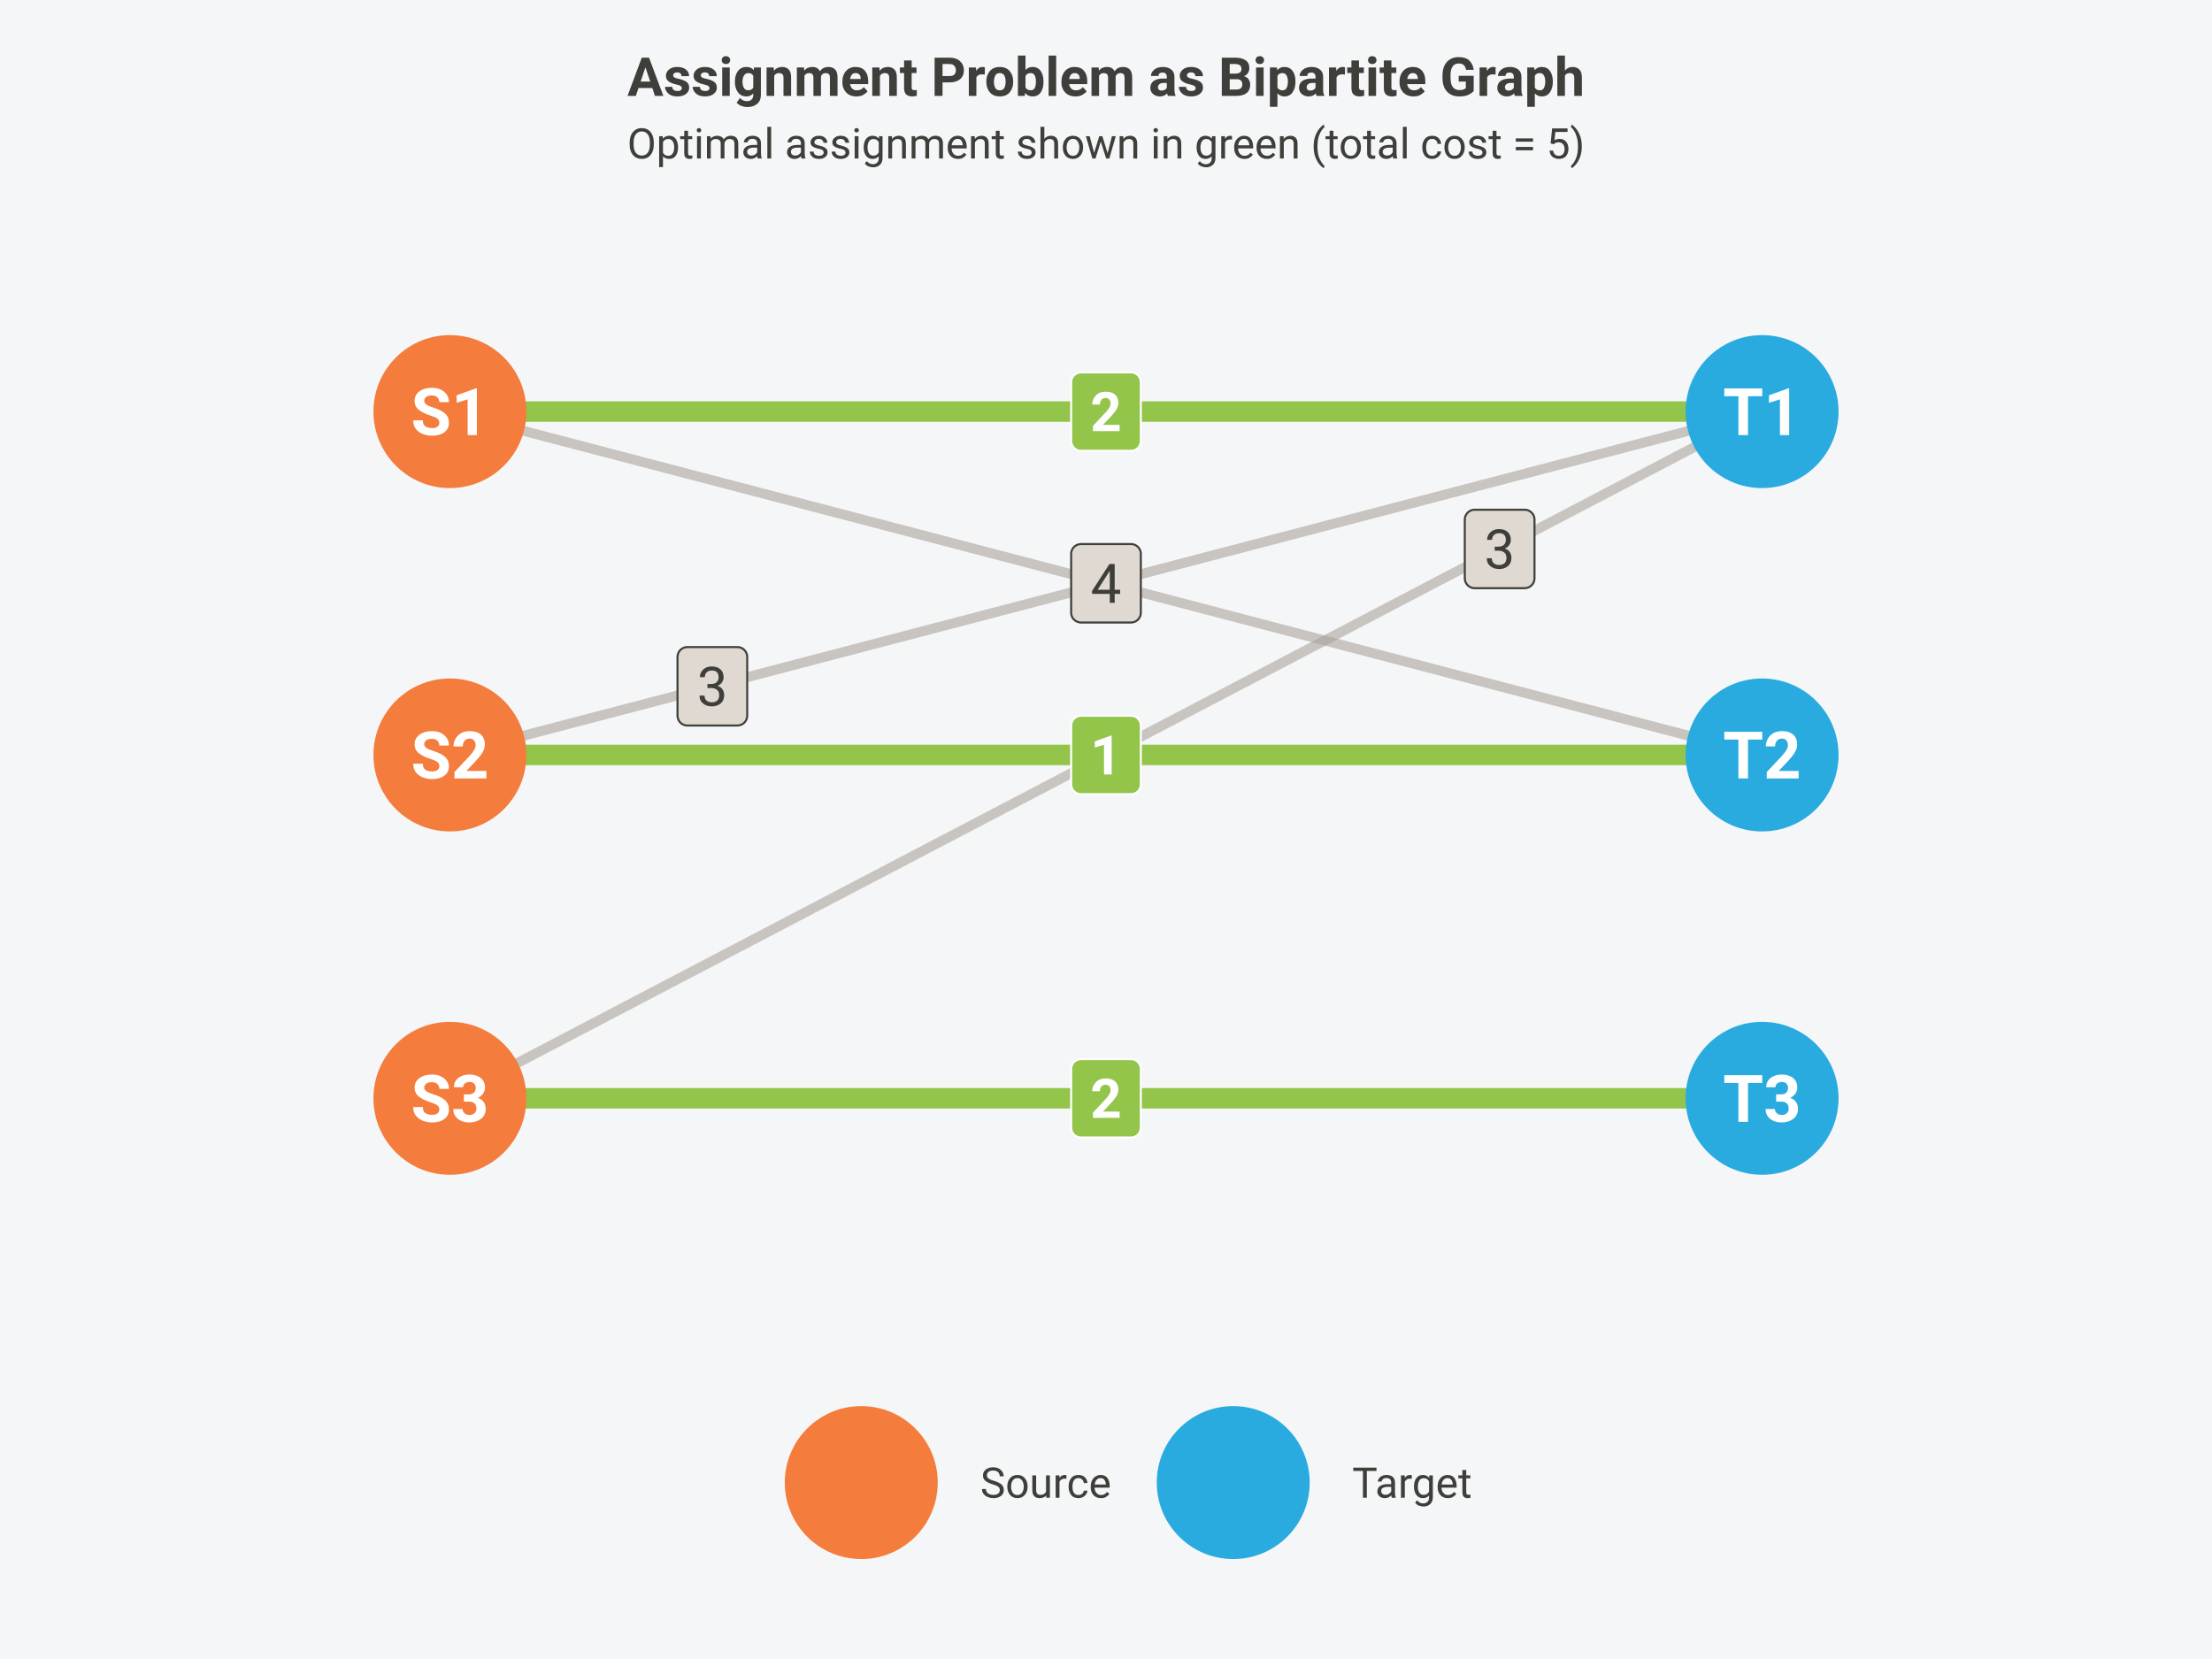
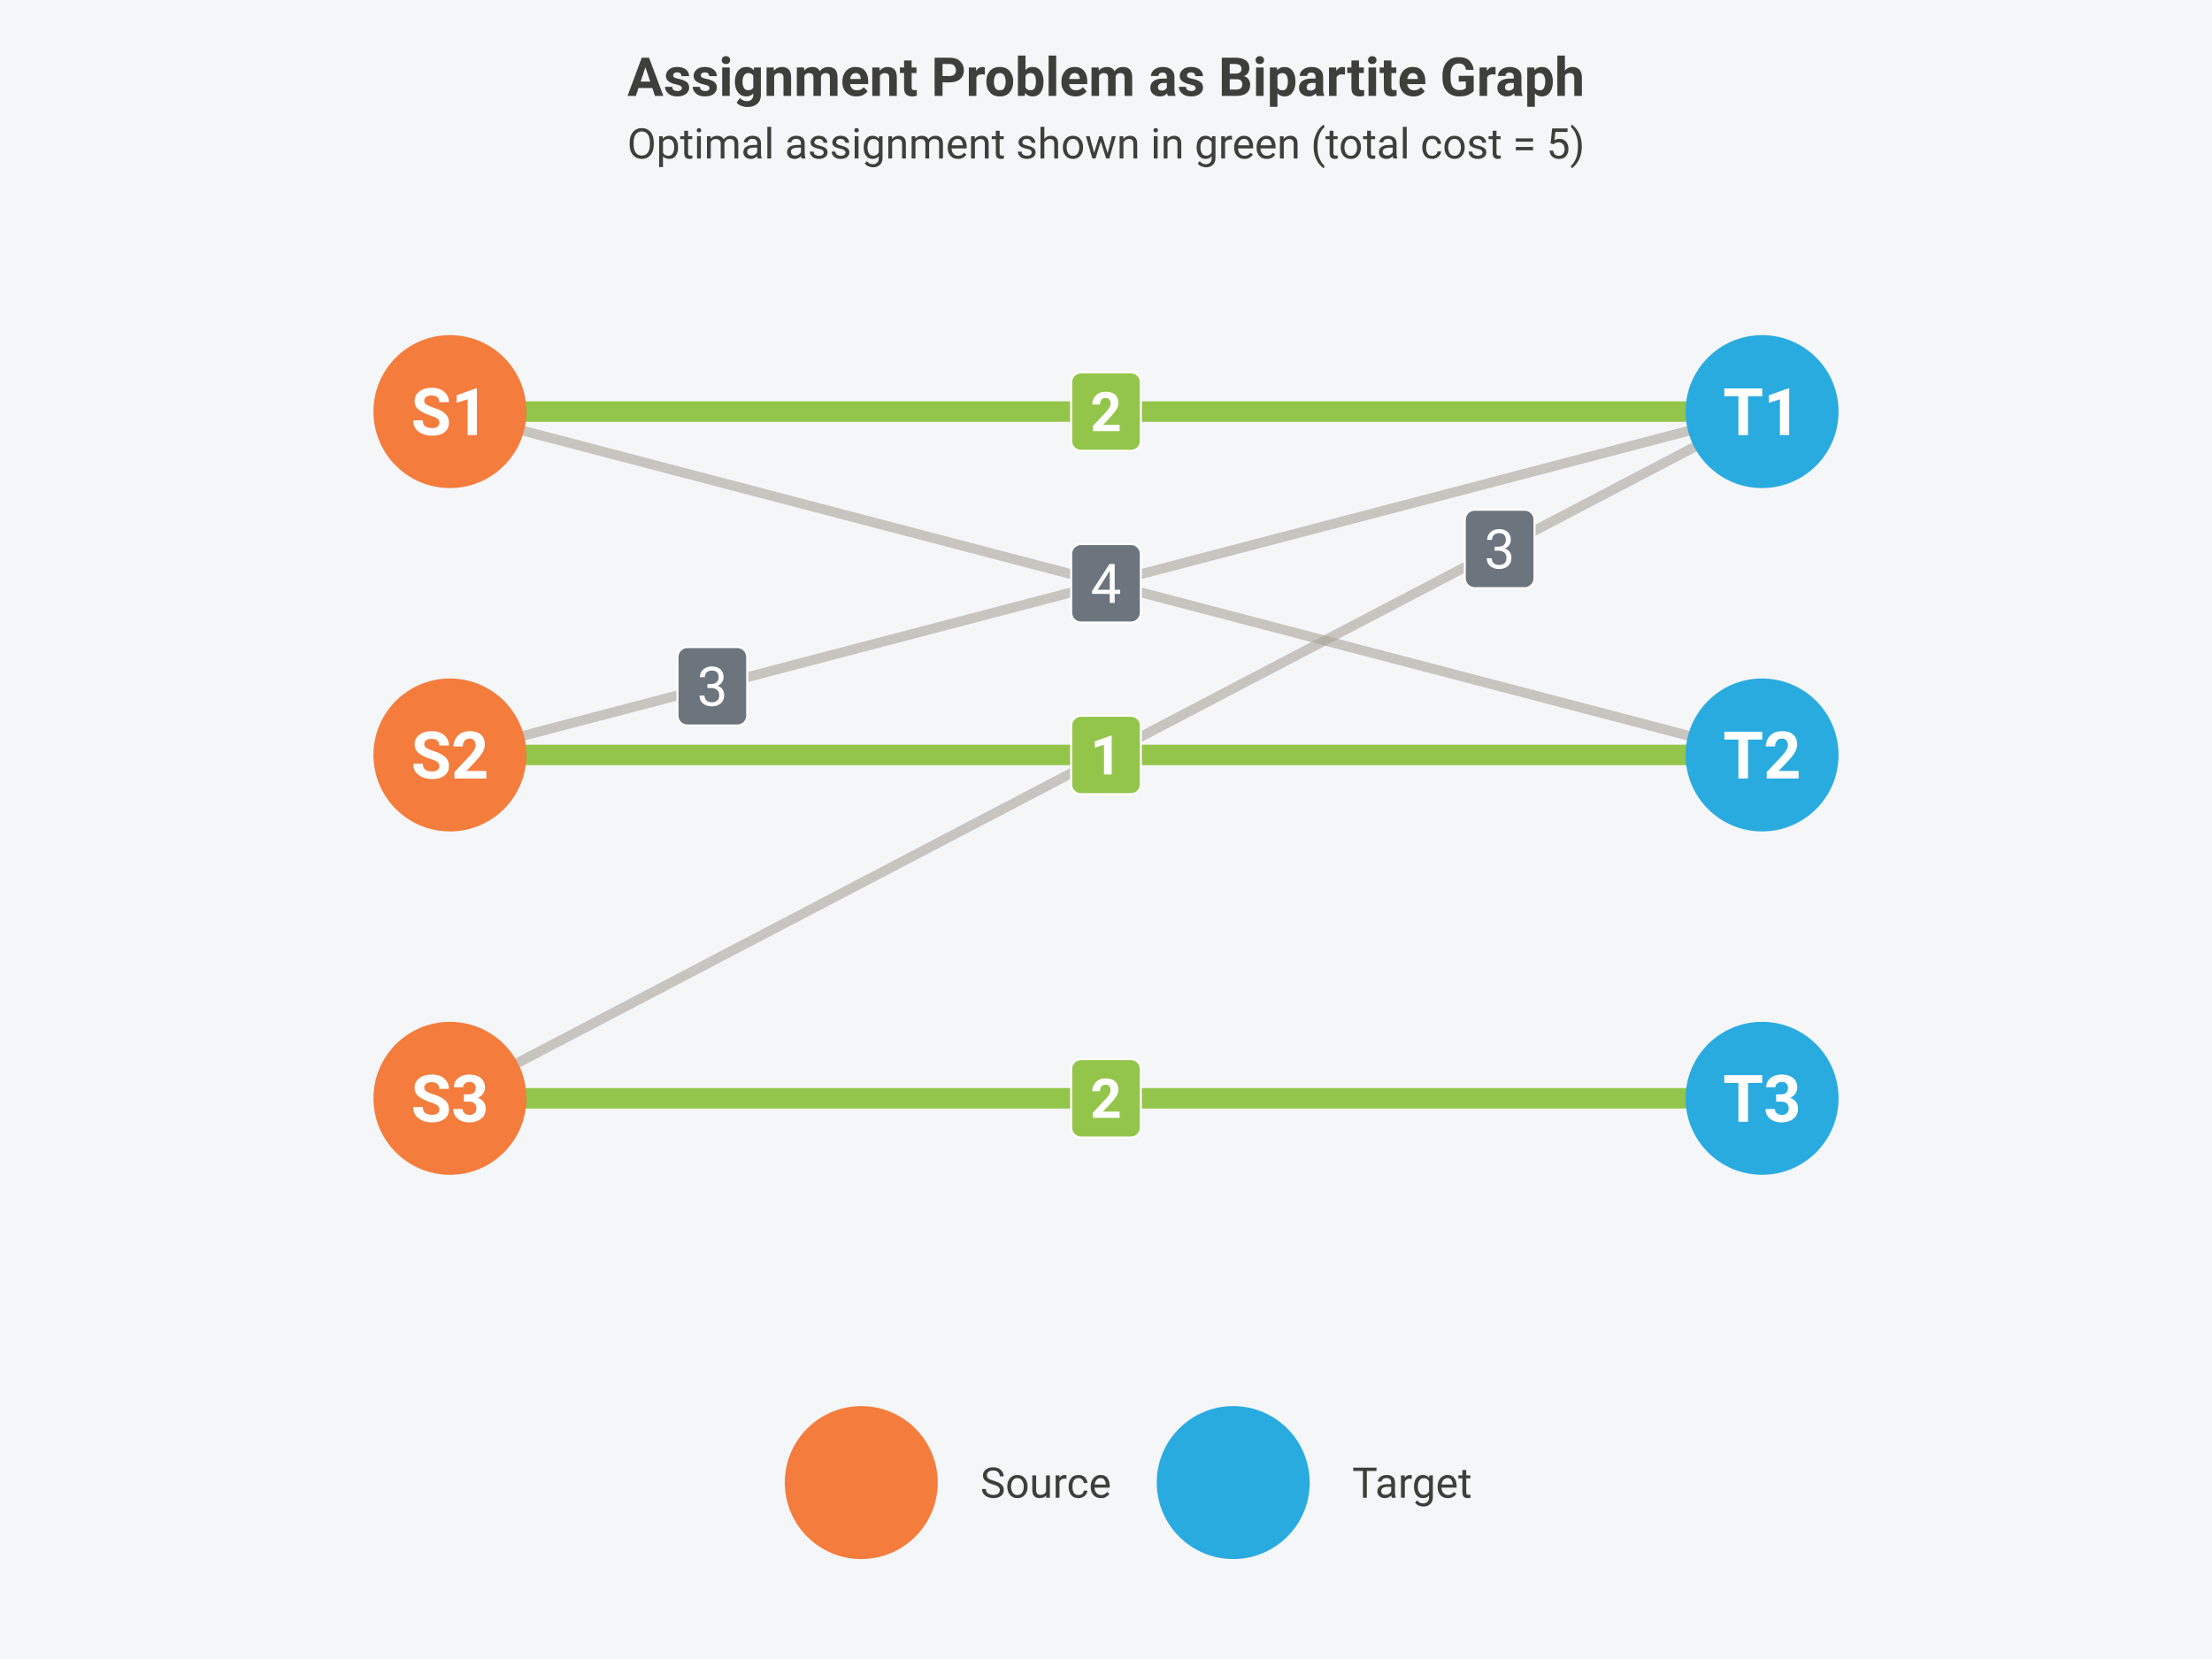
<svg xmlns="http://www.w3.org/2000/svg" width="576.00pt" height="432.00pt" viewBox="0 0 576.00 432.00">
  <g class="svglite">
    <defs>
      <style type="text/css">
    /* theme-aware-processed */
    .svglite line, .svglite polyline, .svglite polygon, .svglite path, .svglite circle {
      fill: none;
      stroke: #3E3F3A;
      stroke-linecap: round;
      stroke-linejoin: round;
      stroke-miterlimit: 10.00;
    }
    .svglite &gt; g &gt; rect {
      fill: none;
      stroke: #3E3F3A;
      stroke-linecap: round;
      stroke-linejoin: round;
      stroke-miterlimit: 10.00;
    }
    .svglite text {
      white-space: pre;
      fill: #3E3F3A;
    }
    .svglite g.glyphgroup path {
      fill: inherit;
      stroke: none;
    }
  </style>
    </defs>
    <rect width="100%" height="100%" style="stroke: none; fill: #F5F6F8;" />
    <defs>
      <clipPath id="cpMC4wMHw1NzYuMDB8MC4wMHw0MzIuMDA=">
        <rect x="0.00" y="0.00" width="576.00" height="432.00" />
      </clipPath>
    </defs>
    <g clip-path="url(#cpMC4wMHw1NzYuMDB8MC4wMHw0MzIuMDA=)">
      <rect x="0.00" y="0.00" width="576.00" height="432.00" style="stroke-width: 1.07; stroke: none;" /> fill: #F5F6F8;' /&gt;
</g>
    <defs>
      <clipPath id="cpMjQuOTF8NTUxLjA5fDQ5LjA3fDM0NC4xMQ==">
        <rect x="24.91" y="49.07" width="526.19" height="295.05" />
      </clipPath>
    </defs>
    <g clip-path="url(#cpMjQuOTF8NTUxLjA5fDQ5LjA3fDM0NC4xMQ==)">
      <rect x="24.91" y="49.07" width="526.19" height="295.05" style="stroke-width: 1.07; stroke: none;" /> fill: #F5F6F8;' /&gt;
<line x1="117.16" y1="107.18" x2="458.84" y2="196.59" style="stroke-width: 2.56; stroke: #AAA49B; stroke-opacity: 0.60; stroke-linecap: butt;" />
      <line x1="117.16" y1="196.59" x2="458.84" y2="107.18" style="stroke-width: 2.56; stroke: #AAA49B; stroke-opacity: 0.60; stroke-linecap: butt;" />
      <line x1="117.16" y1="286.00" x2="458.84" y2="107.18" style="stroke-width: 2.56; stroke: #AAA49B; stroke-opacity: 0.60; stroke-linecap: butt;" />
      <line x1="117.16" y1="107.18" x2="458.84" y2="107.18" style="stroke-width: 5.33; stroke: #93C54B; stroke-linecap: butt;" />
      <line x1="117.16" y1="196.59" x2="458.84" y2="196.59" style="stroke-width: 5.33; stroke: #93C54B; stroke-linecap: butt;" />
      <line x1="117.16" y1="286.00" x2="458.84" y2="286.00" style="stroke-width: 5.33; stroke: #93C54B; stroke-linecap: butt;" />
-       <polygon points="281.49,162.10 294.51,162.10 294.41,162.10 294.82,162.08 295.23,162.00 295.61,161.85 295.97,161.64 296.29,161.38 296.56,161.07 296.78,160.73 296.94,160.35 297.04,159.95 297.07,159.54 297.07,159.54 297.07,144.23 297.07,144.23 297.04,143.82 296.94,143.42 296.78,143.04 296.56,142.70 296.29,142.39 295.97,142.13 295.61,141.92 295.23,141.77 294.82,141.69 294.51,141.67 281.49,141.67 281.79,141.69 281.38,141.68 280.97,141.73 280.58,141.84 280.21,142.02 279.87,142.25 279.57,142.54 279.32,142.87 279.13,143.23 279.00,143.62 278.93,144.03 278.93,144.23 278.93,159.54 278.93,159.33 278.93,159.74 279.00,160.15 279.13,160.54 279.32,160.91 279.57,161.23 279.87,161.52 280.21,161.75 280.58,161.93 280.97,162.05 281.38,162.10 " style="stroke-width: 0.53; stroke: #3E3F3A; fill: #DFD9D2;" />
-       <text x="288.00" y="156.98" text-anchor="middle" style="font-size: 14.23px;fill: #3E3F3A; font-family: &quot;Roboto&quot;, -apple-system, BlinkMacSystemFont, &quot;Segoe UI&quot;, system-ui, sans-serif;" textLength="7.91px" lengthAdjust="spacingAndGlyphs">4</text>
-       <polygon points="178.98,188.92 192.01,188.92 191.91,188.92 192.32,188.90 192.72,188.82 193.11,188.67 193.46,188.47 193.78,188.21 194.06,187.90 194.28,187.55 194.44,187.17 194.54,186.77 194.57,186.36 194.57,186.36 194.57,171.06 194.57,171.06 194.54,170.65 194.44,170.25 194.28,169.87 194.06,169.52 193.78,169.21 193.46,168.95 193.11,168.74 192.72,168.60 192.32,168.51 192.01,168.50 178.98,168.50 179.29,168.51 178.88,168.50 178.47,168.55 178.07,168.66 177.70,168.84 177.36,169.07 177.07,169.36 176.82,169.69 176.63,170.05 176.50,170.44 176.43,170.85 176.42,171.06 176.42,186.36 176.43,186.15 176.43,186.57 176.50,186.97 176.63,187.36 176.82,187.73 177.07,188.06 177.36,188.34 177.70,188.58 178.07,188.75 178.47,188.87 178.88,188.92 " style="stroke-width: 0.53; stroke: #3E3F3A; fill: #DFD9D2;" />
-       <text x="185.50" y="183.80" text-anchor="middle" style="font-size: 14.23px;fill: #3E3F3A; font-family: &quot;Roboto&quot;, -apple-system, BlinkMacSystemFont, &quot;Segoe UI&quot;, system-ui, sans-serif;" textLength="7.91px" lengthAdjust="spacingAndGlyphs">3</text>
-       <polygon points="383.99,153.16 397.02,153.16 396.91,153.15 397.33,153.14 397.73,153.06 398.12,152.91 398.47,152.70 398.79,152.44 399.06,152.13 399.29,151.79 399.45,151.41 399.55,151.01 399.58,150.60 399.58,150.60 399.58,135.29 399.58,135.29 399.55,134.88 399.45,134.48 399.29,134.10 399.06,133.76 398.79,133.45 398.47,133.19 398.12,132.98 397.73,132.83 397.33,132.75 397.02,132.73 383.99,132.73 384.30,132.75 383.89,132.73 383.48,132.78 383.08,132.90 382.71,133.08 382.37,133.31 382.07,133.60 381.83,133.92 381.63,134.29 381.50,134.68 381.44,135.09 381.43,135.29 381.43,150.60 381.44,150.39 381.44,150.80 381.50,151.21 381.63,151.60 381.83,151.96 382.07,152.29 382.37,152.58 382.71,152.81 383.08,152.99 383.48,153.10 383.89,153.15 " style="stroke-width: 0.53; stroke: #3E3F3A; fill: #DFD9D2;" />
-       <text x="390.50" y="148.04" text-anchor="middle" style="font-size: 14.23px;fill: #3E3F3A; font-family: &quot;Roboto&quot;, -apple-system, BlinkMacSystemFont, &quot;Segoe UI&quot;, system-ui, sans-serif;" textLength="7.91px" lengthAdjust="spacingAndGlyphs">3</text>
+       <polygon points="281.49,162.10 294.51,162.10 294.41,162.10 294.82,162.08 295.23,162.00 295.61,161.85 295.97,161.64 296.29,161.38 296.56,161.07 296.78,160.73 296.94,160.35 297.04,159.95 297.07,159.54 297.07,159.54 297.07,144.23 297.07,144.23 297.04,143.82 296.94,143.42 296.78,143.04 296.56,142.70 296.29,142.39 295.97,142.13 295.61,141.92 295.23,141.77 294.82,141.69 294.51,141.67 281.49,141.67 281.79,141.69 281.38,141.68 280.97,141.73 280.58,141.84 280.21,142.02 279.87,142.25 279.57,142.54 279.32,142.87 279.13,143.23 279.00,143.62 278.93,144.03 278.93,144.23 278.93,159.54 278.93,159.33 278.93,159.74 279.00,160.15 279.13,160.54 279.32,160.91 279.57,161.23 279.87,161.52 280.21,161.75 280.58,161.93 280.97,162.05 281.38,162.10 " style="stroke-width: 0.53; stroke: #FFFFFF; fill: #6C757D;" />
+       <text x="288.00" y="156.98" text-anchor="middle" style="font-size: 14.23px;fill: #FFFFFF; font-family: &quot;Roboto&quot;, -apple-system, BlinkMacSystemFont, &quot;Segoe UI&quot;, system-ui, sans-serif;" textLength="7.91px" lengthAdjust="spacingAndGlyphs">4</text>
+       <polygon points="178.98,188.92 192.01,188.92 191.91,188.92 192.32,188.90 192.72,188.82 193.11,188.67 193.46,188.47 193.78,188.21 194.06,187.90 194.28,187.55 194.44,187.17 194.54,186.77 194.57,186.36 194.57,186.36 194.57,171.06 194.57,171.06 194.54,170.65 194.44,170.25 194.28,169.87 194.06,169.52 193.78,169.21 193.46,168.95 193.11,168.74 192.72,168.60 192.32,168.51 192.01,168.50 178.98,168.50 179.29,168.51 178.88,168.50 178.47,168.55 178.07,168.66 177.70,168.84 177.36,169.07 177.07,169.36 176.82,169.69 176.63,170.05 176.50,170.44 176.43,170.85 176.42,171.06 176.42,186.36 176.43,186.15 176.43,186.57 176.50,186.97 176.63,187.36 176.82,187.73 177.07,188.06 177.36,188.34 177.70,188.58 178.07,188.75 178.47,188.87 178.88,188.92 " style="stroke-width: 0.53; stroke: #FFFFFF; fill: #6C757D;" />
+       <text x="185.50" y="183.80" text-anchor="middle" style="font-size: 14.23px;fill: #FFFFFF; font-family: &quot;Roboto&quot;, -apple-system, BlinkMacSystemFont, &quot;Segoe UI&quot;, system-ui, sans-serif;" textLength="7.91px" lengthAdjust="spacingAndGlyphs">3</text>
+       <polygon points="383.99,153.16 397.02,153.16 396.91,153.15 397.33,153.14 397.73,153.06 398.12,152.91 398.47,152.70 398.79,152.44 399.06,152.13 399.29,151.79 399.45,151.41 399.55,151.01 399.58,150.60 399.58,150.60 399.58,135.29 399.58,135.29 399.55,134.88 399.45,134.48 399.29,134.10 399.06,133.76 398.79,133.45 398.47,133.19 398.12,132.98 397.73,132.83 397.33,132.75 397.02,132.73 383.99,132.73 384.30,132.75 383.89,132.73 383.48,132.78 383.08,132.90 382.71,133.08 382.37,133.31 382.07,133.60 381.83,133.92 381.63,134.29 381.50,134.68 381.44,135.09 381.43,135.29 381.43,150.60 381.44,150.39 381.44,150.80 381.50,151.21 381.63,151.60 381.83,151.96 382.07,152.29 382.37,152.58 382.71,152.81 383.08,152.99 383.48,153.10 383.89,153.15 " style="stroke-width: 0.53; stroke: #FFFFFF; fill: #6C757D;" />
+       <text x="390.50" y="148.04" text-anchor="middle" style="font-size: 14.23px;fill: #FFFFFF; font-family: &quot;Roboto&quot;, -apple-system, BlinkMacSystemFont, &quot;Segoe UI&quot;, system-ui, sans-serif;" textLength="7.91px" lengthAdjust="spacingAndGlyphs">3</text>
      <polygon points="281.49,117.39 294.51,117.39 294.41,117.39 294.82,117.37 295.23,117.29 295.61,117.15 295.97,116.94 296.29,116.68 296.56,116.37 296.78,116.02 296.94,115.64 297.04,115.24 297.07,114.83 297.07,114.83 297.07,99.53 297.07,99.53 297.04,99.12 296.94,98.72 296.78,98.34 296.56,97.99 296.29,97.68 295.97,97.42 295.61,97.22 295.23,97.07 294.82,96.99 294.51,96.97 281.49,96.97 281.79,96.99 281.38,96.97 280.97,97.02 280.58,97.14 280.21,97.31 279.87,97.55 279.57,97.83 279.32,98.16 279.13,98.53 279.00,98.92 278.93,99.32 278.93,99.53 278.93,114.83 278.93,114.63 278.93,115.04 279.00,115.45 279.13,115.84 279.32,116.20 279.57,116.53 279.87,116.82 280.21,117.05 280.58,117.23 280.97,117.34 281.38,117.39 " style="stroke-width: 0.53; stroke: #FFFFFF; fill: #93C54B;" />
      <text x="288.00" y="112.27" text-anchor="middle" style="font-size: 14.23px; font-weight: bold;fill: #FFFFFF; font-family: &quot;Roboto&quot;, -apple-system, BlinkMacSystemFont, &quot;Segoe UI&quot;, system-ui, sans-serif;" textLength="7.91px" lengthAdjust="spacingAndGlyphs">2</text>
      <polygon points="281.49,206.80 294.51,206.80 294.41,206.80 294.82,206.78 295.23,206.70 295.61,206.55 295.97,206.35 296.29,206.09 296.56,205.78 296.78,205.43 296.94,205.05 297.04,204.65 297.07,204.24 297.07,204.24 297.07,188.94 297.07,188.94 297.04,188.53 296.94,188.13 296.78,187.75 296.56,187.40 296.29,187.09 295.97,186.83 295.61,186.63 295.23,186.48 294.82,186.40 294.51,186.38 281.49,186.38 281.79,186.40 281.38,186.38 280.97,186.43 280.58,186.54 280.21,186.72 279.87,186.96 279.57,187.24 279.32,187.57 279.13,187.94 279.00,188.33 278.93,188.73 278.93,188.94 278.93,204.24 278.93,204.04 278.93,204.45 279.00,204.85 279.13,205.24 279.32,205.61 279.57,205.94 279.87,206.22 280.21,206.46 280.58,206.64 280.97,206.75 281.38,206.80 " style="stroke-width: 0.53; stroke: #FFFFFF; fill: #93C54B;" />
      <text x="288.00" y="201.68" text-anchor="middle" style="font-size: 14.23px; font-weight: bold;fill: #FFFFFF; font-family: &quot;Roboto&quot;, -apple-system, BlinkMacSystemFont, &quot;Segoe UI&quot;, system-ui, sans-serif;" textLength="7.91px" lengthAdjust="spacingAndGlyphs">1</text>
      <polygon points="281.49,296.21 294.51,296.21 294.41,296.21 294.82,296.19 295.23,296.11 295.61,295.96 295.97,295.76 296.29,295.50 296.56,295.19 296.78,294.84 296.94,294.46 297.04,294.06 297.07,293.65 297.07,293.65 297.07,278.35 297.07,278.35 297.04,277.94 296.94,277.54 296.78,277.16 296.56,276.81 296.29,276.50 295.97,276.24 295.61,276.03 295.23,275.89 294.82,275.81 294.51,275.79 281.49,275.79 281.79,275.81 281.38,275.79 280.97,275.84 280.58,275.95 280.21,276.13 279.87,276.36 279.57,276.65 279.32,276.98 279.13,277.34 279.00,277.73 278.93,278.14 278.93,278.35 278.93,293.65 278.93,293.44 278.93,293.86 279.00,294.26 279.13,294.65 279.32,295.02 279.57,295.35 279.87,295.63 280.21,295.87 280.58,296.04 280.97,296.16 281.38,296.21 " style="stroke-width: 0.53; stroke: #FFFFFF; fill: #93C54B;" />
      <text x="288.00" y="291.09" text-anchor="middle" style="font-size: 14.23px; font-weight: bold;fill: #FFFFFF; font-family: &quot;Roboto&quot;, -apple-system, BlinkMacSystemFont, &quot;Segoe UI&quot;, system-ui, sans-serif;" textLength="7.91px" lengthAdjust="spacingAndGlyphs">2</text>
      <circle cx="117.16" cy="107.18" r="19.56" style="stroke-width: 0.71; stroke: #F47C3C; fill: #F47C3C;" />
      <circle cx="117.16" cy="196.59" r="19.56" style="stroke-width: 0.71; stroke: #F47C3C; fill: #F47C3C;" />
      <circle cx="117.16" cy="286.00" r="19.56" style="stroke-width: 0.71; stroke: #F47C3C; fill: #F47C3C;" />
      <circle cx="458.84" cy="107.18" r="19.56" style="stroke-width: 0.71; stroke: #29ABE0; fill: #29ABE0;" />
      <circle cx="458.84" cy="196.59" r="19.56" style="stroke-width: 0.71; stroke: #29ABE0; fill: #29ABE0;" />
      <circle cx="458.84" cy="286.00" r="19.56" style="stroke-width: 0.71; stroke: #29ABE0; fill: #29ABE0;" />
      <text x="117.16" y="113.29" text-anchor="middle" style="font-size: 17.07px; font-weight: bold;fill: #FFFFFF; font-family: &quot;Roboto&quot;, -apple-system, BlinkMacSystemFont, &quot;Segoe UI&quot;, system-ui, sans-serif;" textLength="20.86px" lengthAdjust="spacingAndGlyphs">S1</text>
      <text x="117.16" y="202.70" text-anchor="middle" style="font-size: 17.07px; font-weight: bold;fill: #FFFFFF; font-family: &quot;Roboto&quot;, -apple-system, BlinkMacSystemFont, &quot;Segoe UI&quot;, system-ui, sans-serif;" textLength="20.86px" lengthAdjust="spacingAndGlyphs">S2</text>
      <text x="117.16" y="292.11" text-anchor="middle" style="font-size: 17.07px; font-weight: bold;fill: #FFFFFF; font-family: &quot;Roboto&quot;, -apple-system, BlinkMacSystemFont, &quot;Segoe UI&quot;, system-ui, sans-serif;" textLength="20.86px" lengthAdjust="spacingAndGlyphs">S3</text>
      <text x="458.84" y="113.29" text-anchor="middle" style="font-size: 17.07px; font-weight: bold;fill: #FFFFFF; font-family: &quot;Roboto&quot;, -apple-system, BlinkMacSystemFont, &quot;Segoe UI&quot;, system-ui, sans-serif;" textLength="19.91px" lengthAdjust="spacingAndGlyphs">T1</text>
      <text x="458.84" y="202.70" text-anchor="middle" style="font-size: 17.07px; font-weight: bold;fill: #FFFFFF; font-family: &quot;Roboto&quot;, -apple-system, BlinkMacSystemFont, &quot;Segoe UI&quot;, system-ui, sans-serif;" textLength="19.91px" lengthAdjust="spacingAndGlyphs">T2</text>
      <text x="458.84" y="292.11" text-anchor="middle" style="font-size: 17.07px; font-weight: bold;fill: #FFFFFF; font-family: &quot;Roboto&quot;, -apple-system, BlinkMacSystemFont, &quot;Segoe UI&quot;, system-ui, sans-serif;" textLength="19.91px" lengthAdjust="spacingAndGlyphs">T3</text>
    </g>
    <g clip-path="url(#cpMC4wMHw1NzYuMDB8MC4wMHw0MzIuMDA=)">
      <rect x="187.80" y="355.07" width="200.39" height="61.98" style="stroke-width: 0.75; stroke: none;" /> fill: #F5F6F8;' /&gt;
<rect x="187.80" y="355.07" width="200.39" height="61.98" style="stroke-width: 1.07; stroke: none;" /> fill: #F5F6F8;' /&gt;
<circle cx="224.27" cy="386.06" r="19.56" style="stroke-width: 0.71; stroke: #F47C3C; fill: #F47C3C;" />
      <circle cx="321.13" cy="386.06" r="19.56" style="stroke-width: 0.71; stroke: #29ABE0; fill: #29ABE0;" />
      <text x="255.27" y="390.00" style="font-size: 11.00px; font-family: &quot;Roboto&quot;, -apple-system, BlinkMacSystemFont, &quot;Segoe UI&quot;, system-ui, sans-serif;" textLength="34.88px" lengthAdjust="spacingAndGlyphs">Source</text>
      <text x="352.12" y="390.00" style="font-size: 11.00px; font-family: &quot;Roboto&quot;, -apple-system, BlinkMacSystemFont, &quot;Segoe UI&quot;, system-ui, sans-serif;" textLength="30.59px" lengthAdjust="spacingAndGlyphs">Target</text>
      <text x="288.00" y="41.27" text-anchor="middle" style="font-size: 11.00px; font-family: &quot;Roboto&quot;, -apple-system, BlinkMacSystemFont, &quot;Segoe UI&quot;, system-ui, sans-serif;" textLength="248.08px" lengthAdjust="spacingAndGlyphs">Optimal assignment shown in green (total cost = 5)</text>
      <text x="288.00" y="24.97" text-anchor="middle" style="font-size: 14.00px; font-weight: bold; font-family: &quot;Roboto&quot;, -apple-system, BlinkMacSystemFont, &quot;Segoe UI&quot;, system-ui, sans-serif;" textLength="265.22px" lengthAdjust="spacingAndGlyphs">Assignment Problem as Bipartite Graph</text>
    </g>
  </g>
</svg>
